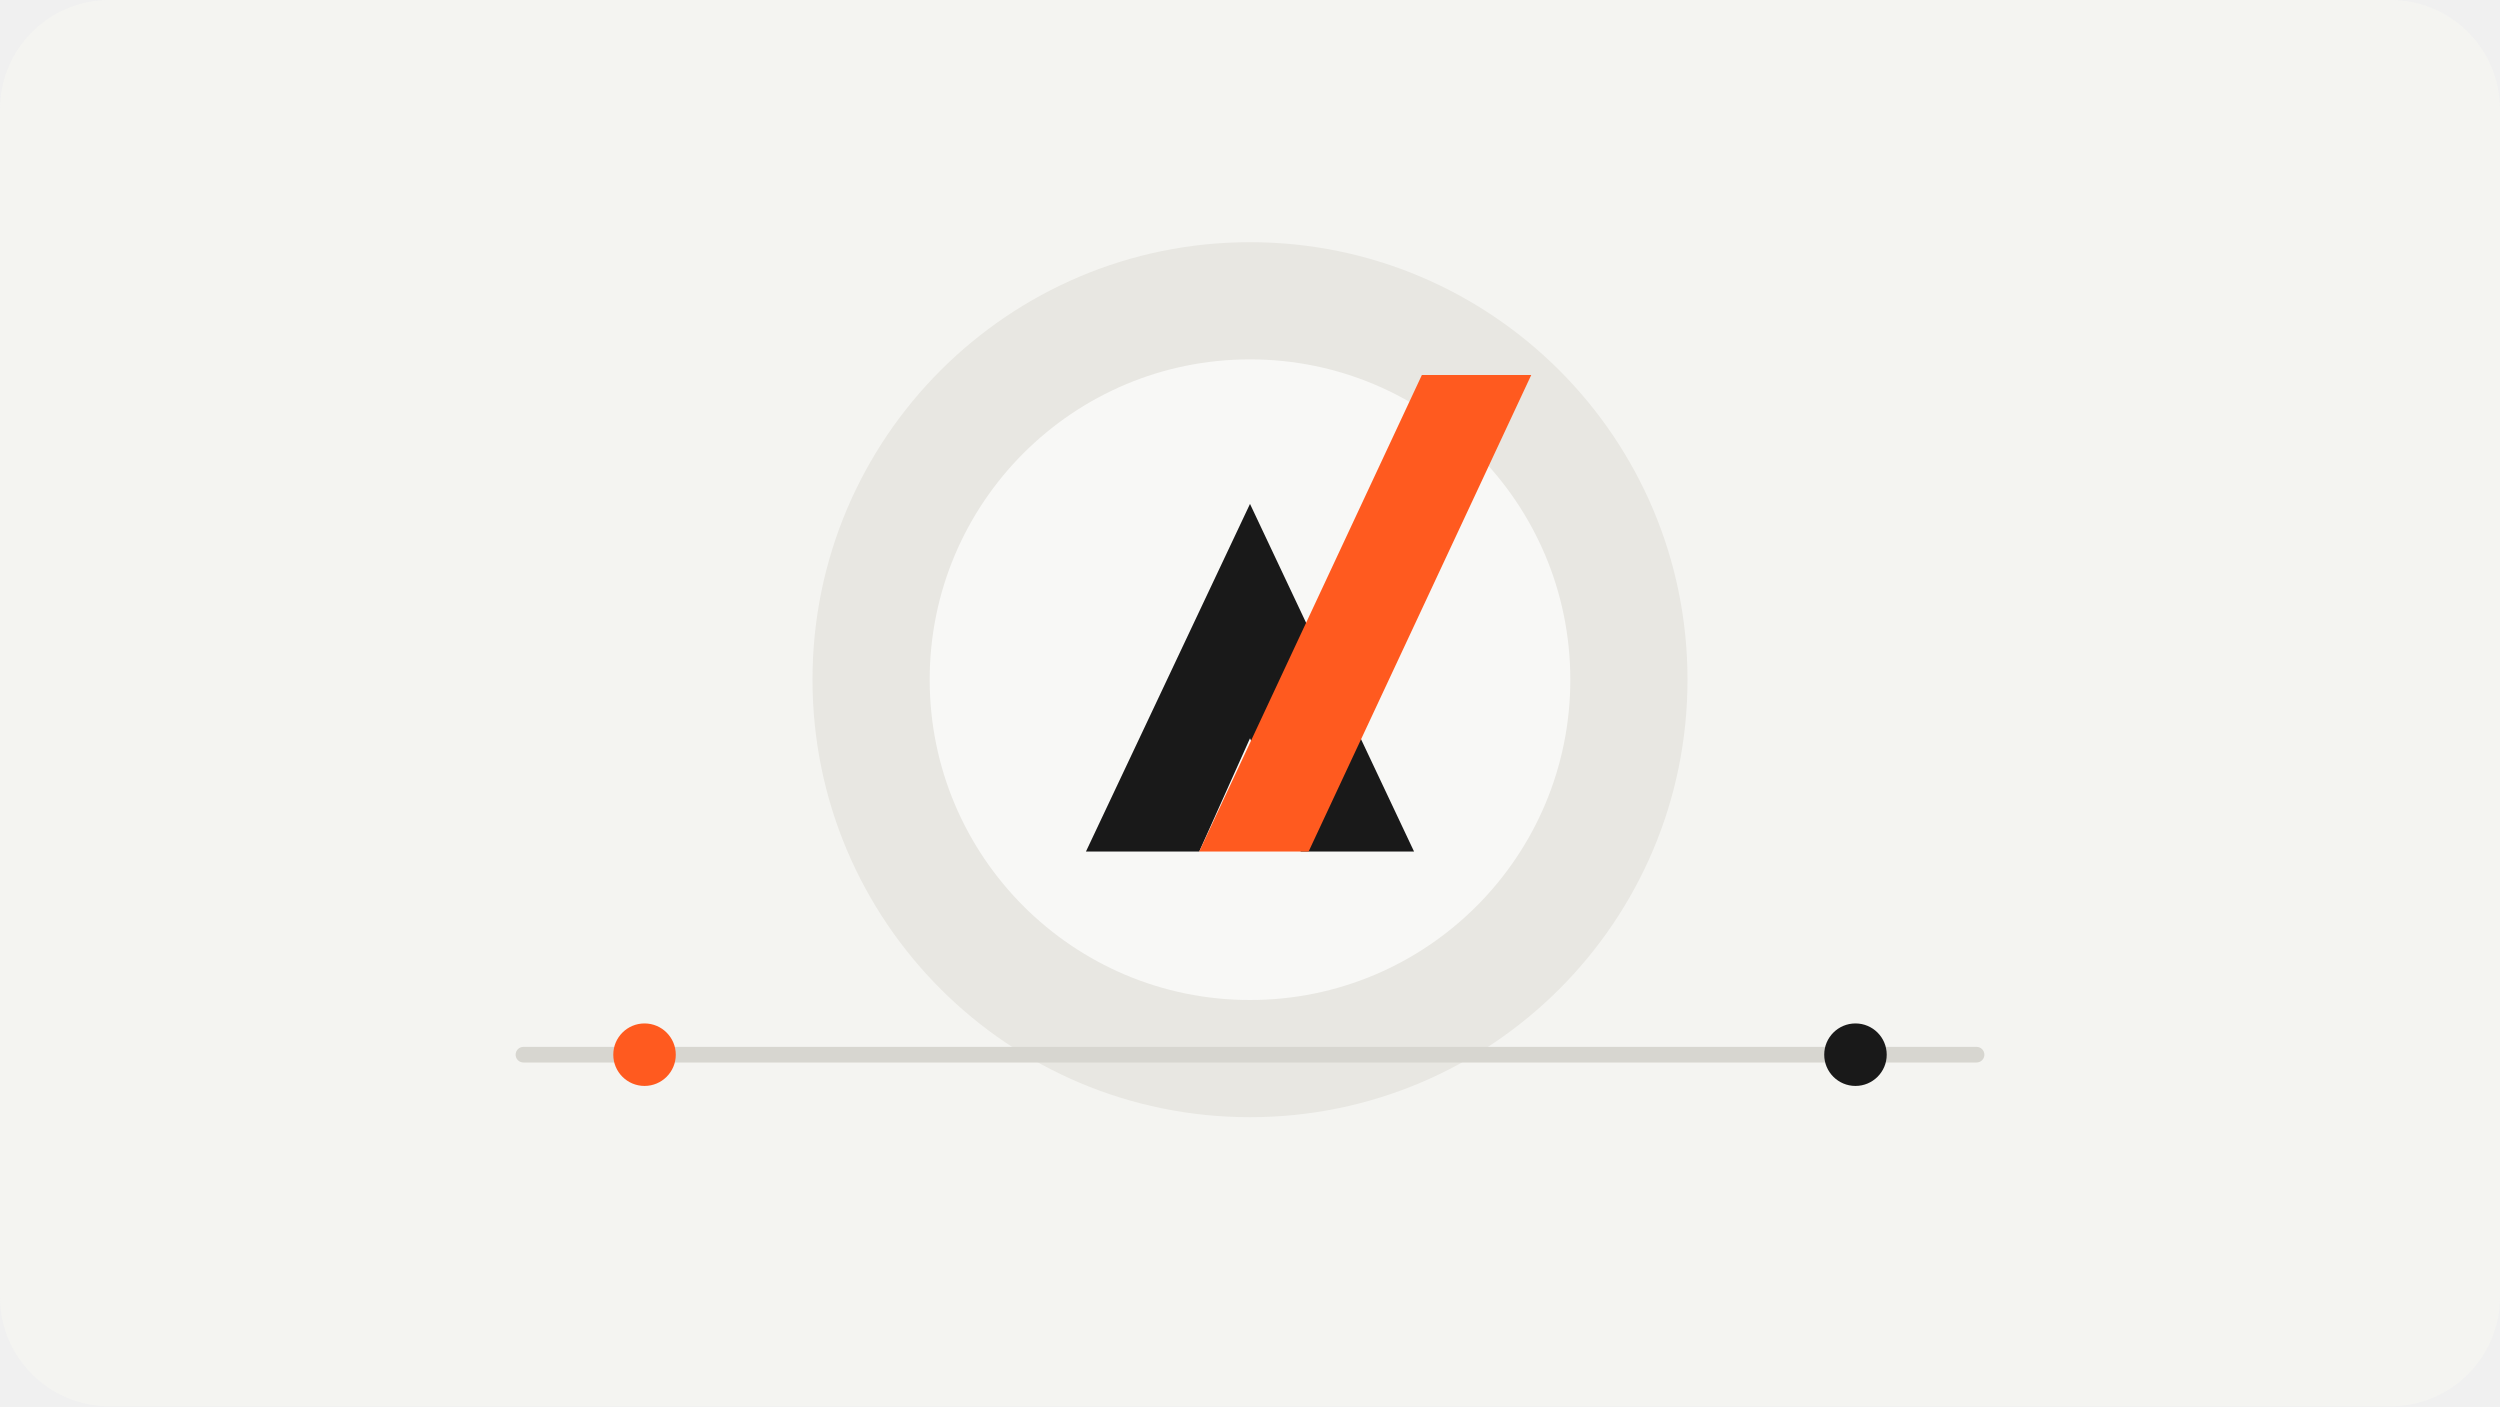
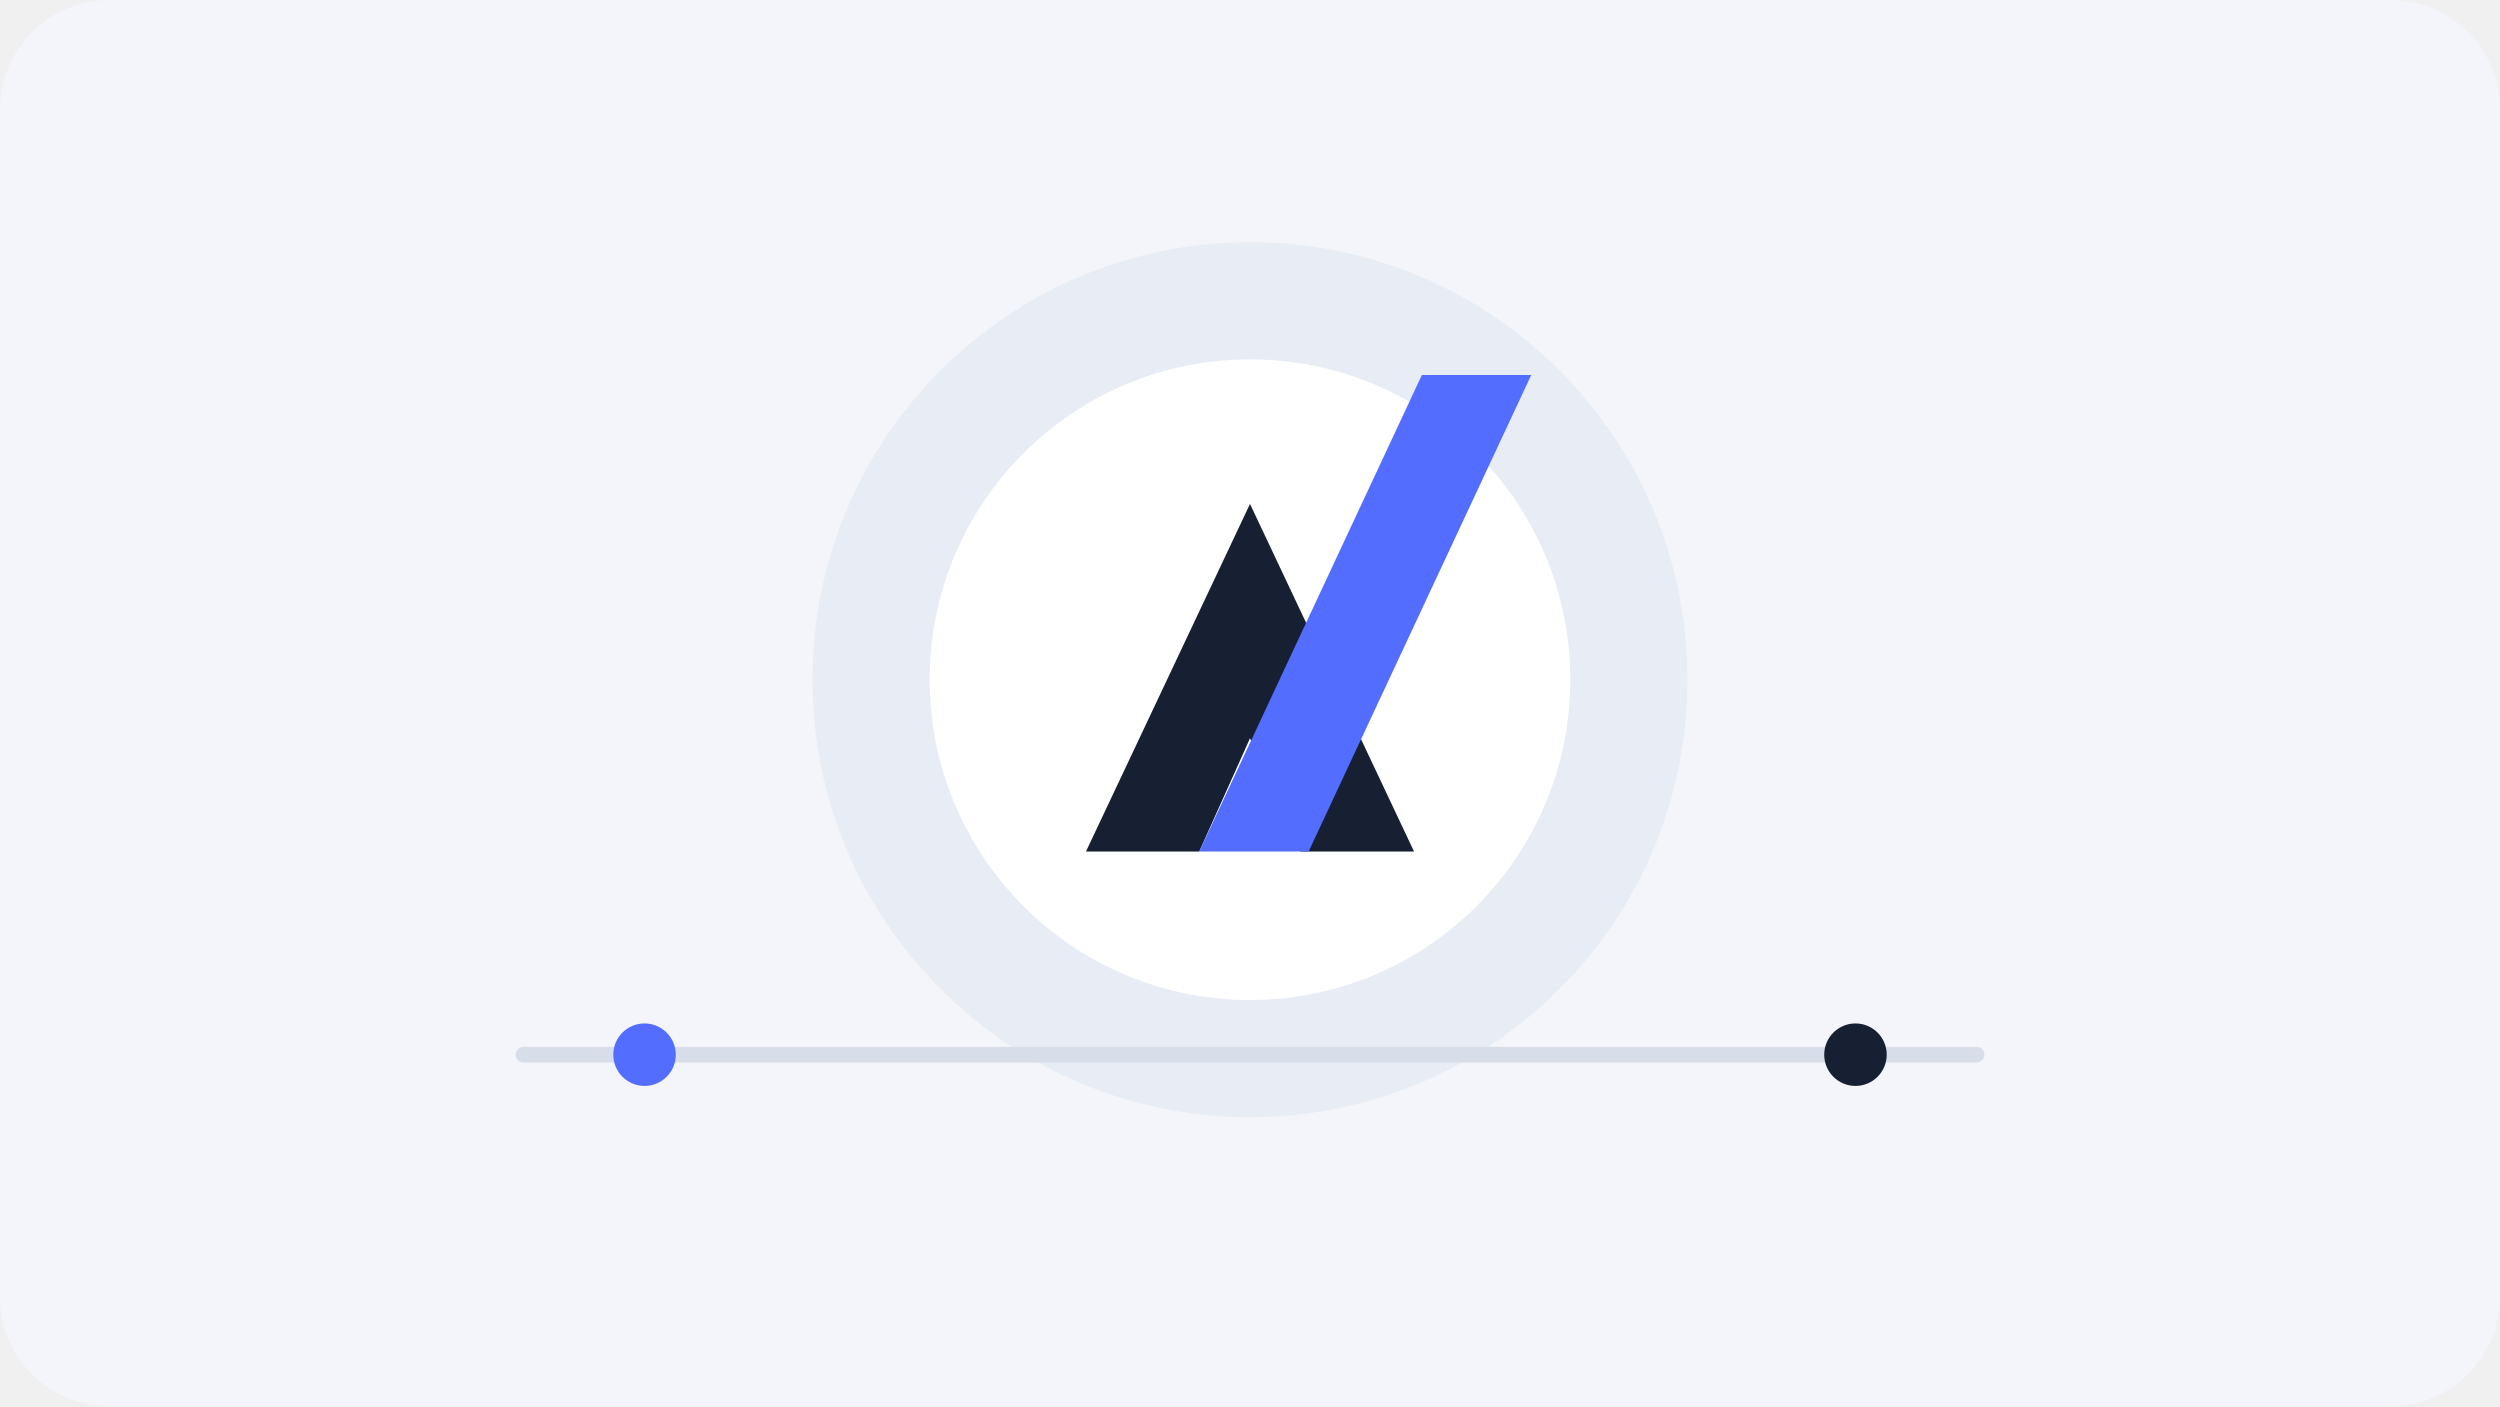
<svg xmlns="http://www.w3.org/2000/svg" viewBox="0 0 640 360">
-   <rect width="640" height="360" rx="28" fill="#F4F4F1" />
-   <circle cx="320" cy="174" r="112" fill="#E8E7E2" />
-   <circle cx="320" cy="174" r="82" fill="#F8F8F6" />
-   <path d="M278 218l42-89 42 89h-29l-13-29-13 29z" fill="#191919" />
-   <path d="M364 96h28l-57 122h-28z" fill="#FF5A1F" />
-   <path d="M134 270h372" stroke="#D7D6D0" stroke-width="4" stroke-linecap="round" />
-   <circle cx="165" cy="270" r="8" fill="#FF5A1F" />
-   <circle cx="475" cy="270" r="8" fill="#191919" />
+   <rect width="640" height="360" rx="28" fill="#F3F5FA" />
+   <circle cx="320" cy="174" r="112" fill="#E8ECF5" />
+   <circle cx="320" cy="174" r="82" fill="#FFFFFF" />
+   <path d="M278 218l42-89 42 89h-29l-13-29-13 29z" fill="#172033" />
+   <path d="M364 96h28l-57 122h-28z" fill="#526DFF" />
+   <path d="M134 270h372" stroke="#D7DEEA" stroke-width="4" stroke-linecap="round" />
+   <circle cx="165" cy="270" r="8" fill="#526DFF" />
+   <circle cx="475" cy="270" r="8" fill="#172033" />
</svg>
